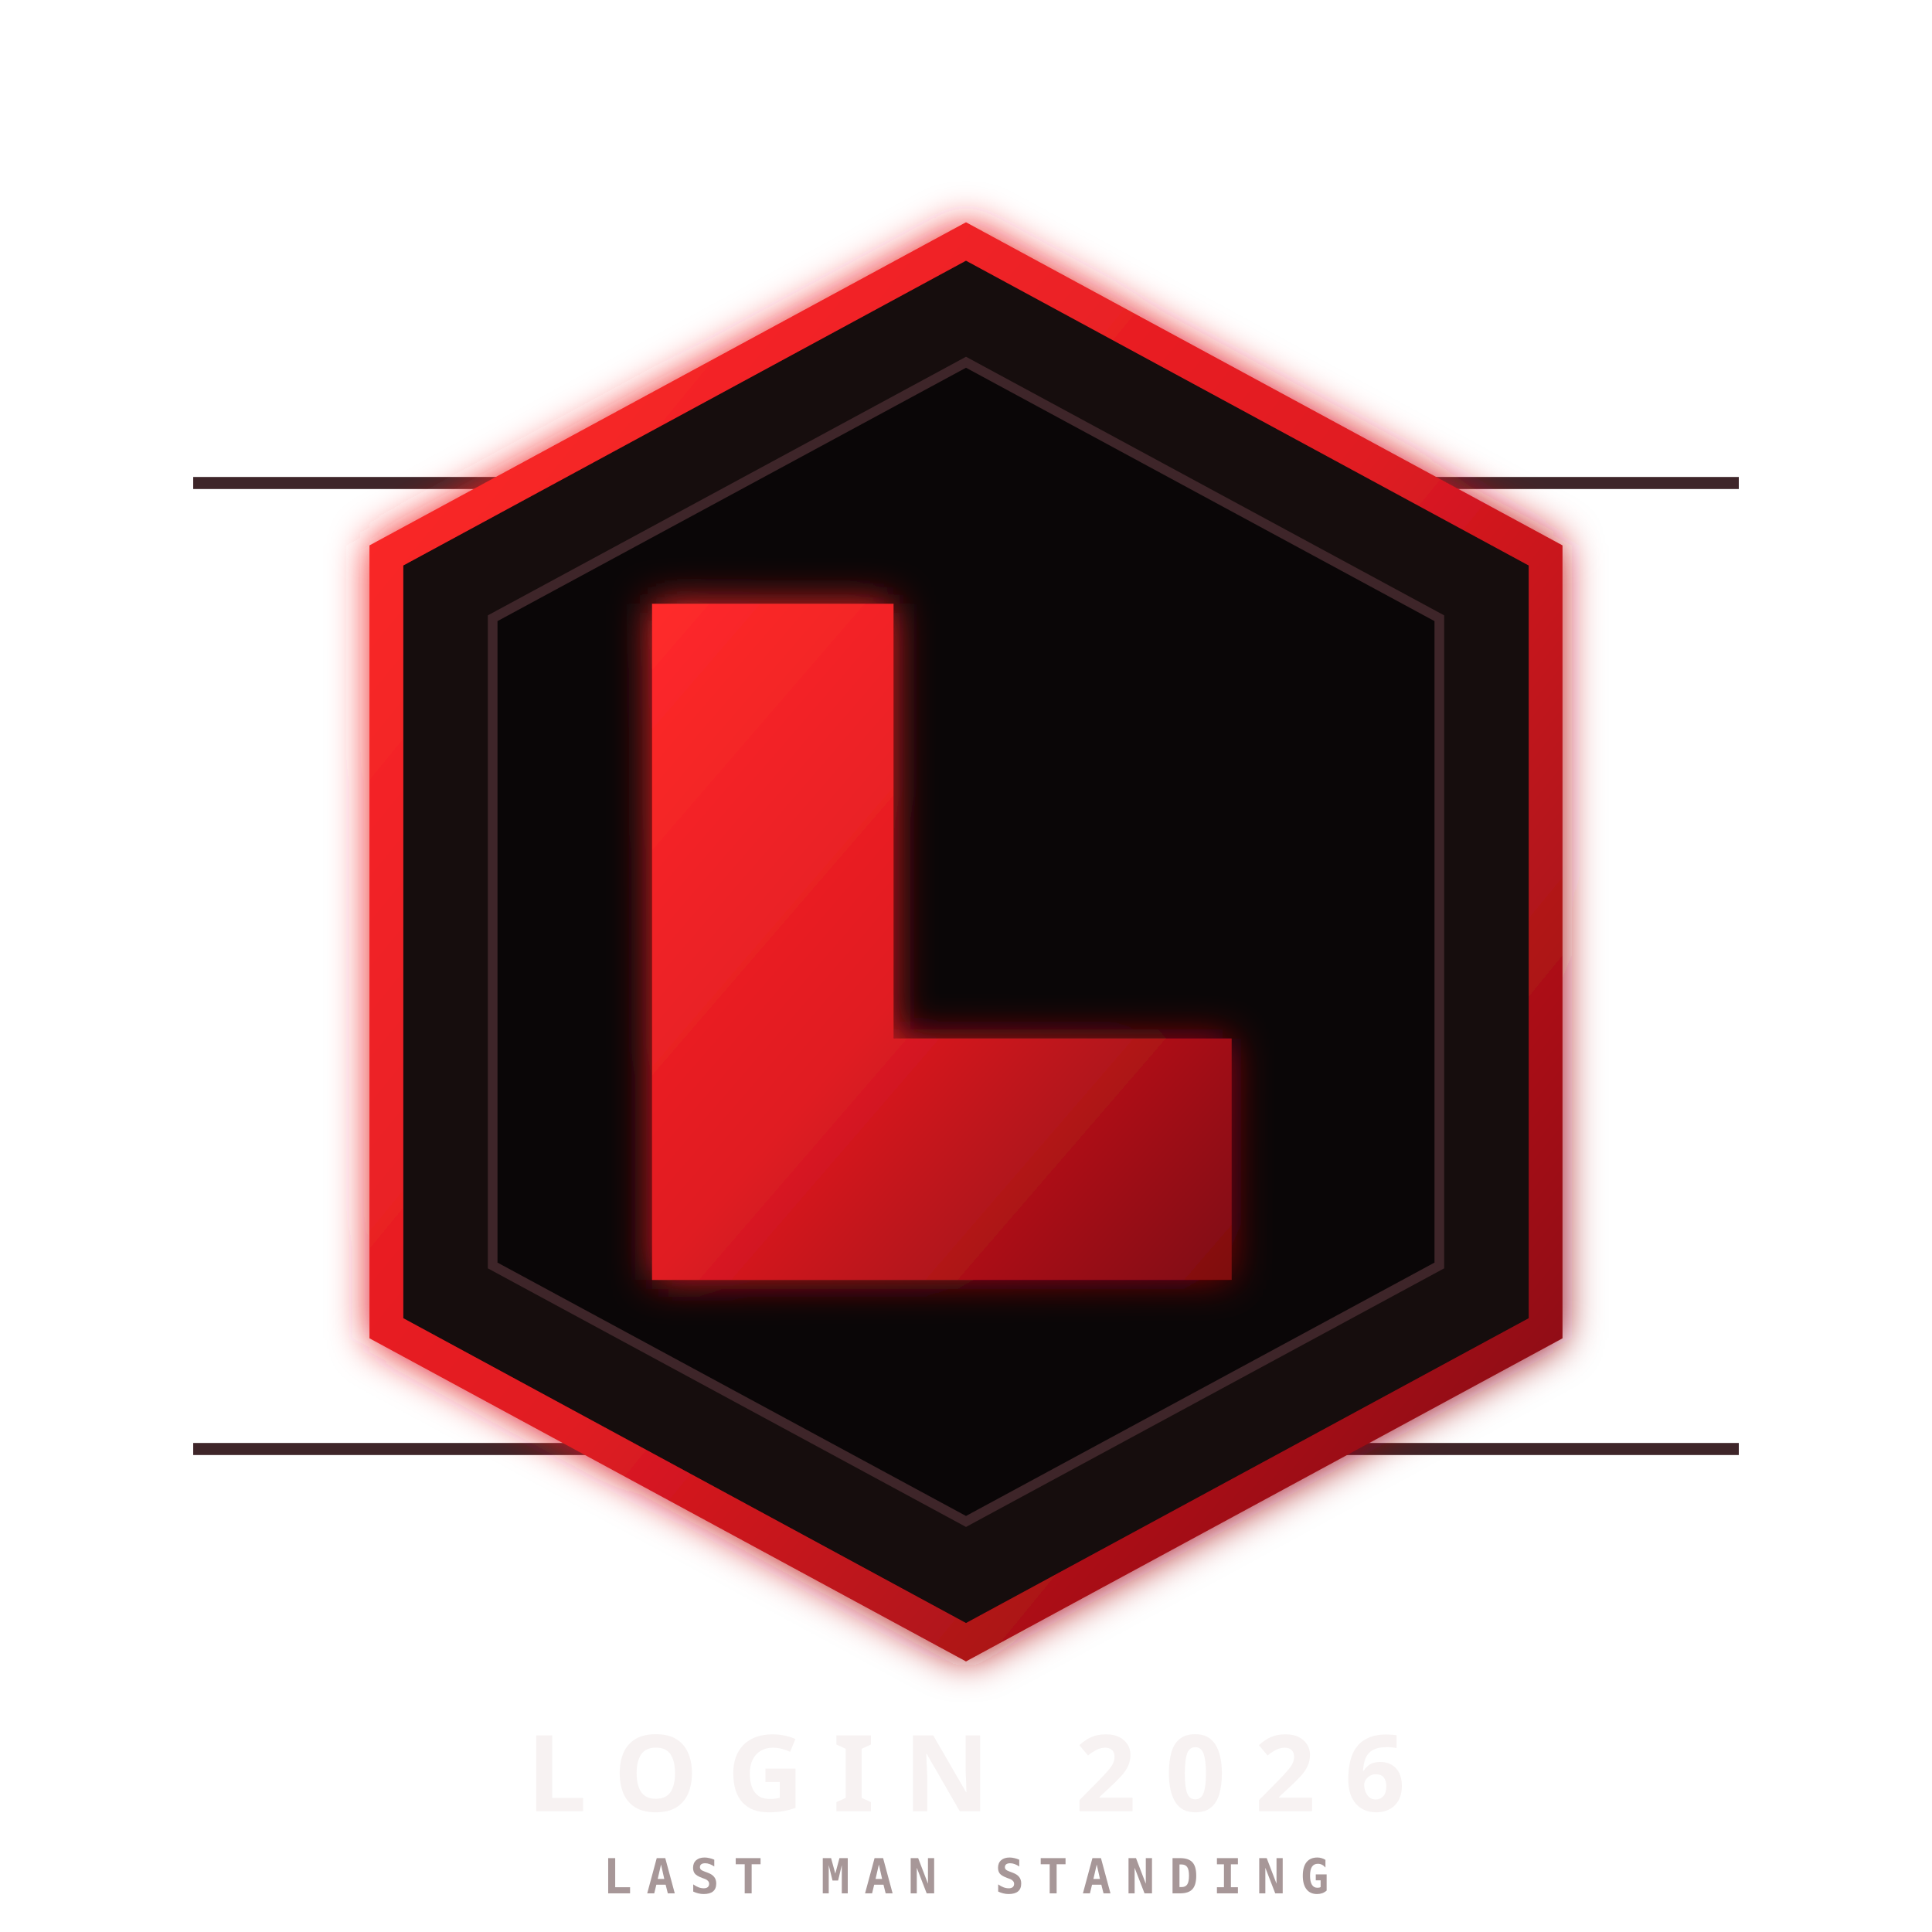
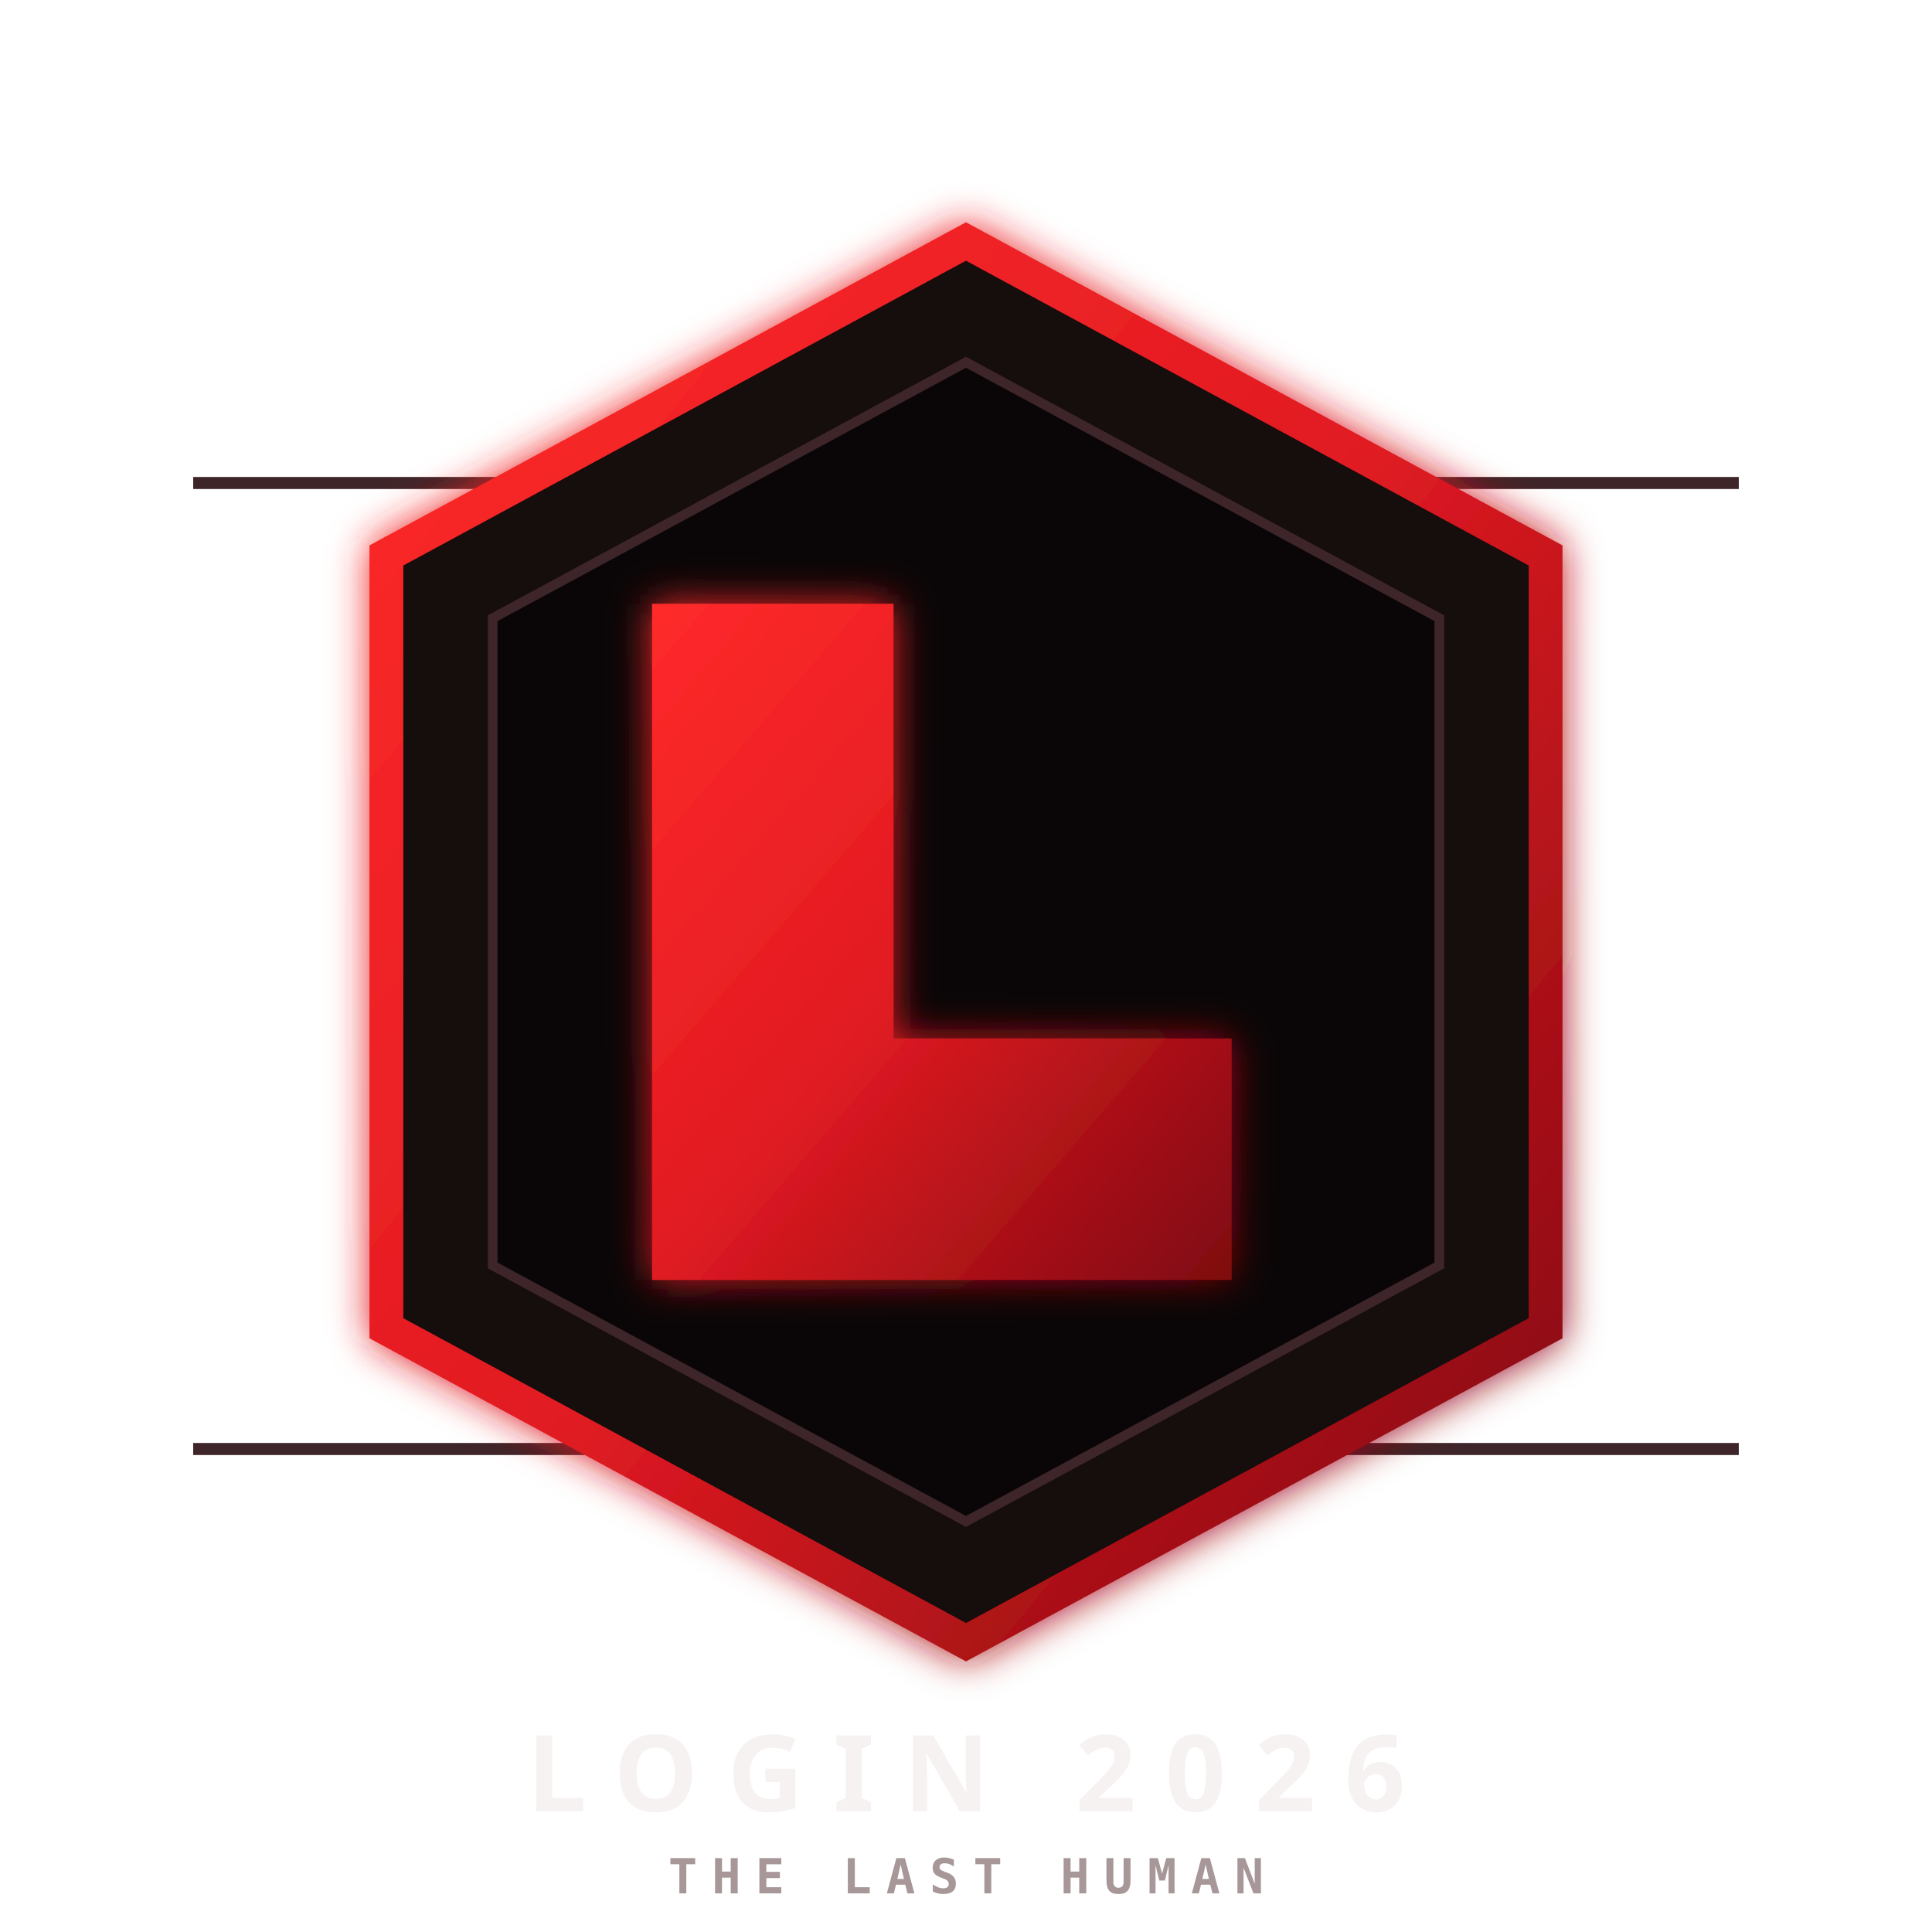
<svg xmlns="http://www.w3.org/2000/svg" viewBox="0 0 400 400" width="100%" height="100%">
  <defs>
    <linearGradient id="logoGrad" x1="0%" y1="0%" x2="100%" y2="100%">
      <stop offset="0%" stop-color="#FF2A2A" />
      <stop offset="50%" stop-color="#E01B22" />
      <stop offset="100%" stop-color="#7E0910" />
    </linearGradient>
    <filter id="coreGlow" x="-20%" y="-20%" width="140%" height="140%">
      <feGaussianBlur stdDeviation="4" result="blur" />
      <feComposite in="SourceGraphic" in2="blur" operator="over" />
    </filter>
  </defs>
  <path d="M 40 100 L 140 100 L 170 130 L 170 200 M 360 100 L 260 100 L 230 130 L 230 200 M 40 300 L 140 300 L 170 270 M 360 300 L 260 300 L 230 270" stroke="#3E2529" stroke-width="2.5" fill="none" />
  <rect x="136" y="96" width="8" height="8" fill="#E01B22" />
  <rect x="256" y="96" width="8" height="8" fill="#E01B22" />
  <rect x="136" y="296" width="8" height="8" fill="#E01B22" />
  <rect x="256" y="296" width="8" height="8" fill="#E01B22" />
  <polygon points="200,50 320,115 320,275 200,340 80,275 80,115" stroke="url(#logoGrad)" stroke-width="7" fill="#130C0E" filter="url(#coreGlow)" />
  <polygon points="200,75 298,128 298,262 200,315 102,262 102,128" stroke="#3E2529" stroke-width="2" fill="#0A0607" />
  <path d="M 135 125 L 135 265 L 255 265 L 255 215 L 185 215 L 185 125 Z" fill="url(#logoGrad)" filter="url(#coreGlow)" />
  <text x="200" y="375" text-anchor="middle" font-family="'Orbitron', sans-serif" font-size="22" font-weight="900" fill="#F7F2F2" letter-spacing="6">LOGIN 2026</text>
-   <text x="200" y="392" text-anchor="middle" font-family="'JetBrains Mono', monospace" font-size="10" font-weight="700" fill="#A79798" letter-spacing="3">LAST MAN STANDING</text>
+   <text x="200" y="392" text-anchor="middle" font-family="'JetBrains Mono', monospace" font-size="10" font-weight="700" fill="#A79798" letter-spacing="3">THE LAST HUMAN</text>
</svg>
